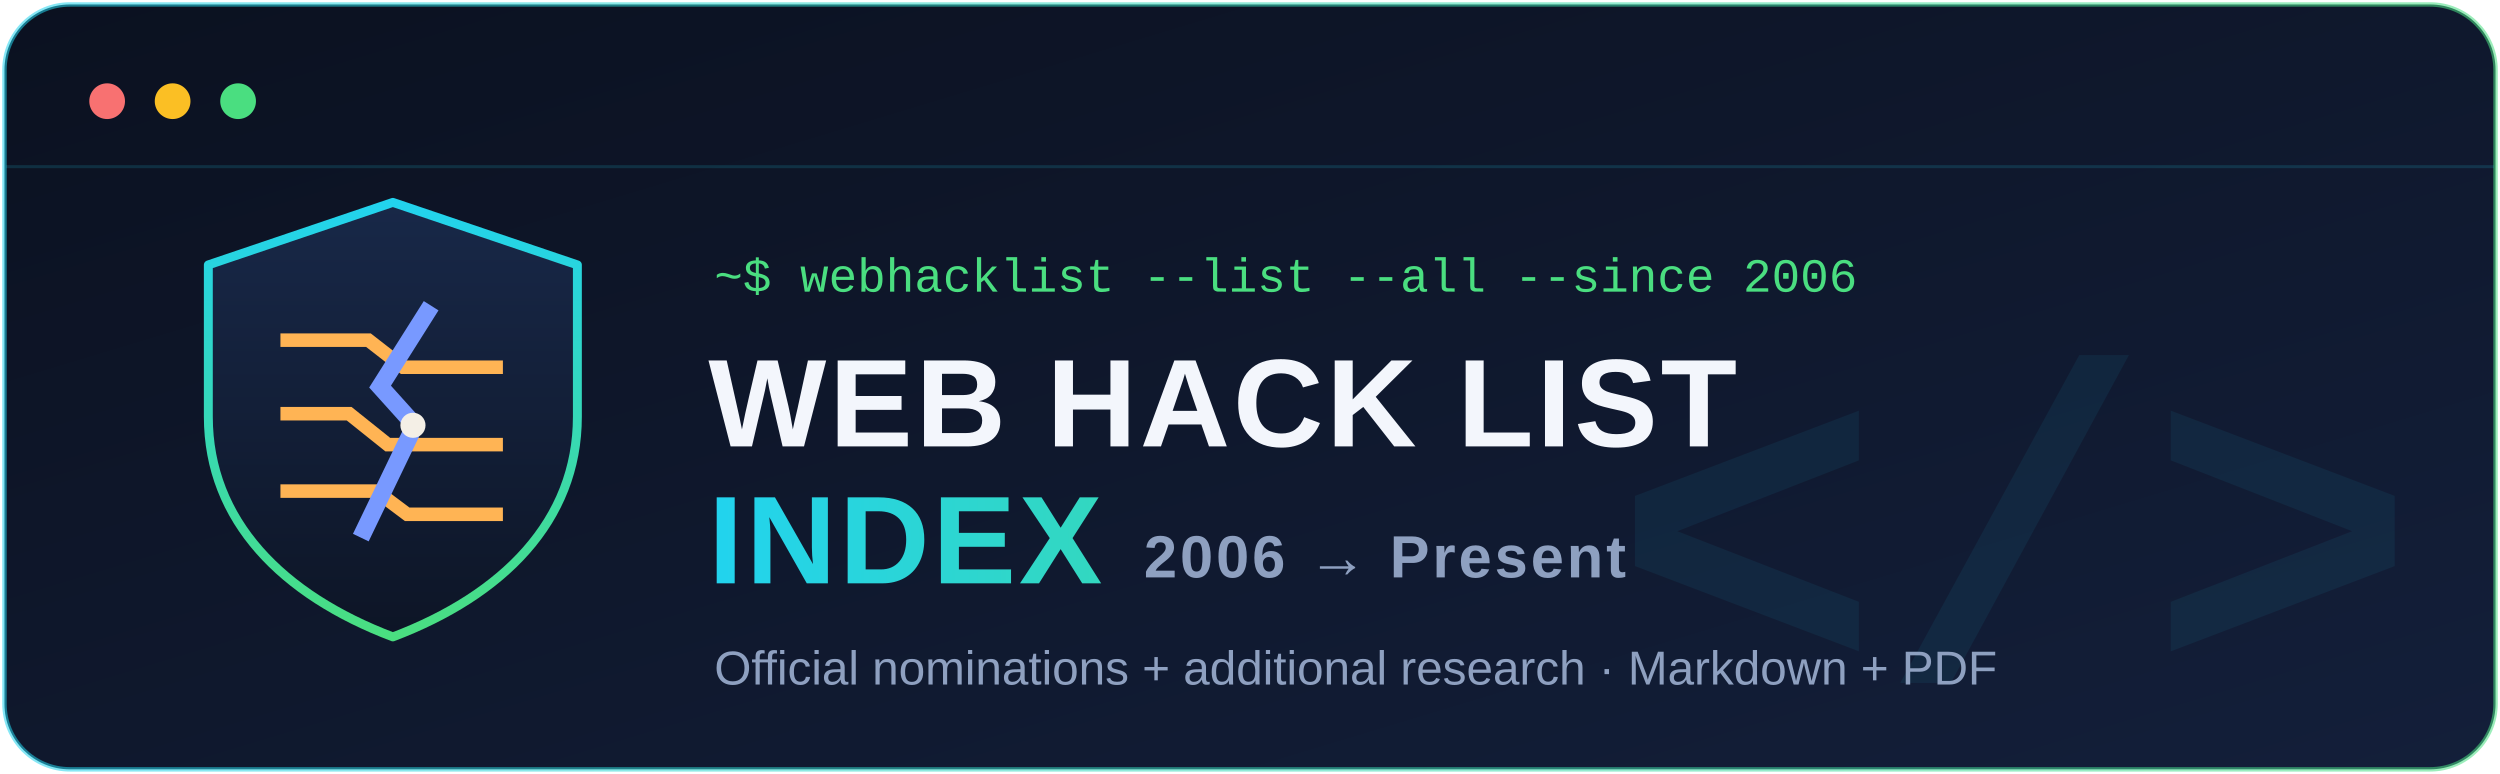
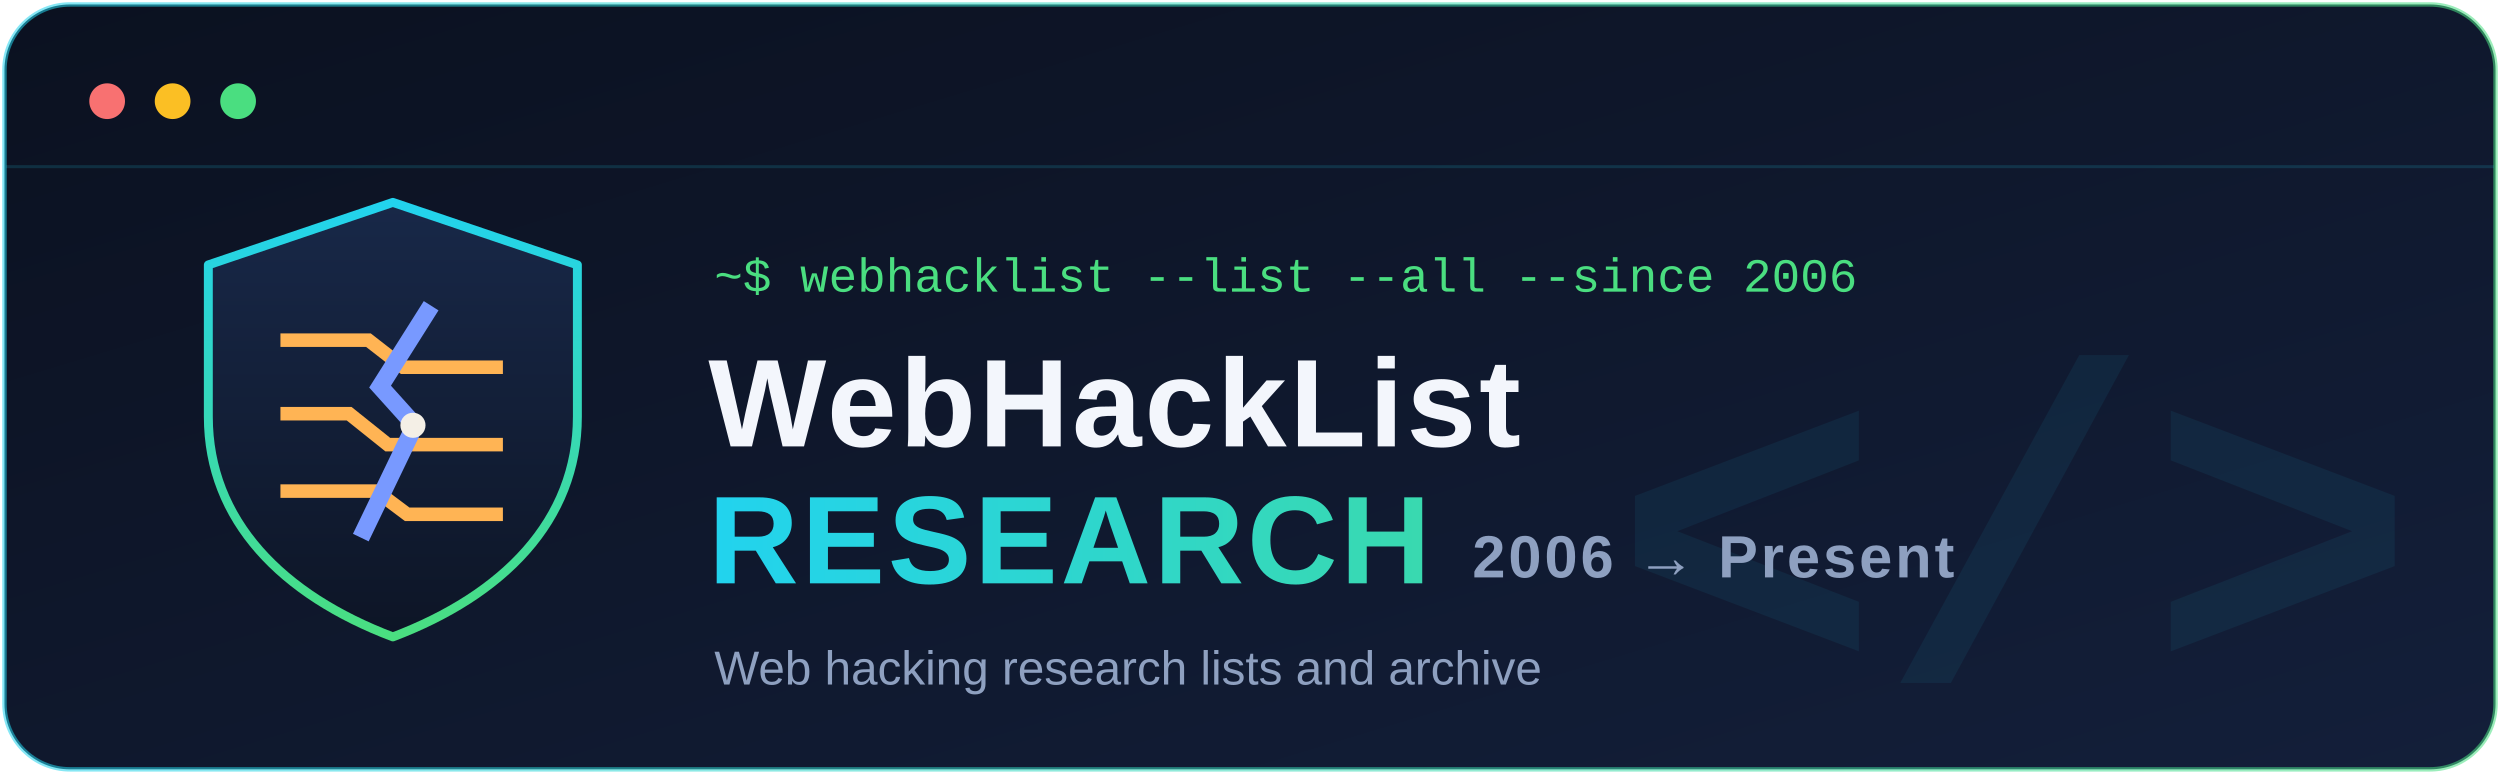
- <svg xmlns="http://www.w3.org/2000/svg" width="840" height="260" viewBox="0 0 840 260" role="img" aria-label="Web Hack List Index — independent web hacking research archive, 2006 to present">
+ <svg xmlns="http://www.w3.org/2000/svg" width="840" height="260" viewBox="0 0 840 260" role="img" aria-label="WebHackList — independent web hacking research archive, 2006 to present">
  <defs>
    <linearGradient id="bg" x1="0" y1="0" x2="1" y2="1">
      <stop offset="0" stop-color="#0b1120" />
      <stop offset="1" stop-color="#131f3a" />
    </linearGradient>
    <linearGradient id="neon" x1="0" y1="0" x2="1" y2="0">
      <stop offset="0" stop-color="#22d3ee" />
      <stop offset="1" stop-color="#4ade80" />
    </linearGradient>
    <linearGradient id="neonV" x1="0" y1="0" x2="0" y2="1">
      <stop offset="0" stop-color="#22d3ee" />
      <stop offset="1" stop-color="#4ade80" />
    </linearGradient>
    <linearGradient id="shieldFill" x1="0" y1="0" x2="0" y2="1">
      <stop offset="0" stop-color="#182848" />
      <stop offset="1" stop-color="#0d1526" />
    </linearGradient>
  </defs>
  <rect x="1.5" y="1.5" width="837" height="257" rx="22" fill="url(#bg)" stroke="url(#neon)" stroke-opacity="0.55" stroke-width="1.5" />
  <circle cx="36" cy="34" r="6" fill="#f87171" />
  <circle cx="58" cy="34" r="6" fill="#fbbf24" />
  <circle cx="80" cy="34" r="6" fill="#4ade80" />
  <line x1="2" y1="56" x2="838" y2="56" stroke="#22d3ee" stroke-opacity="0.15" stroke-width="1" />
  <text x="812" y="228" font-family="Consolas, 'Courier New', monospace" font-size="150" font-weight="700" fill="#22d3ee" fill-opacity="0.07" text-anchor="end" aria-hidden="true">&lt;/&gt;</text>
  <g>
    <path d="M132 68 L194 89 V140 C194 175 169 200 132 214 C95 200 70 175 70 140 V89 Z" fill="url(#shieldFill)" stroke="url(#neonV)" stroke-width="3" stroke-linejoin="round" />
    <g transform="translate(90 100) scale(1.3)">
      <path d="M5 11h21l9 7h24M5 30h16l10 8h28M5 50h23l8 6h23" fill="none" stroke="#ffb454" stroke-width="3.5" stroke-linecap="square" stroke-linejoin="miter" />
      <path d="M41 4 29 23l9 10-13 27" fill="none" stroke="#7899ff" stroke-width="4.5" stroke-linecap="square" stroke-linejoin="miter" />
      <circle cx="37.5" cy="33" r="3.25" fill="#f4efe6" />
    </g>
  </g>
  <text x="240" y="98" font-family="Consolas, 'Courier New', monospace" font-size="16" fill="#4ade80">~$ webhacklist --list --all --since 2006</text>
-   <text x="238" y="150" font-family="'Segoe UI', 'Helvetica Neue', Arial, sans-serif" font-size="42" font-weight="800" fill="#f3f6fc" letter-spacing="1">WEB HACK LIST</text>
-   <text x="238" y="196" font-family="'Segoe UI', 'Helvetica Neue', Arial, sans-serif" font-size="42" font-weight="800" fill="url(#neon)" letter-spacing="1">INDEX<tspan font-size="20" font-weight="600" fill="#8ea0c0" dx="14" dy="-2">2006 → Present</tspan>
+   <text x="238" y="150" font-family="'Segoe UI', 'Helvetica Neue', Arial, sans-serif" font-size="42" font-weight="800" fill="#f3f6fc" letter-spacing="1">WebHackList</text>
+   <text x="238" y="196" font-family="'Segoe UI', 'Helvetica Neue', Arial, sans-serif" font-size="42" font-weight="800" fill="url(#neon)" letter-spacing="1">RESEARCH<tspan font-size="20" font-weight="600" fill="#8ea0c0" dx="14" dy="-2">2006 → Present</tspan>
  </text>
-   <text x="240" y="230" font-family="'Segoe UI', 'Helvetica Neue', Arial, sans-serif" font-size="16" fill="#8ea0c0">Official nominations + additional research · Markdown + PDF</text>
+   <text x="240" y="230" font-family="'Segoe UI', 'Helvetica Neue', Arial, sans-serif" font-size="16" fill="#8ea0c0">Web hacking research lists and archive</text>
</svg>
